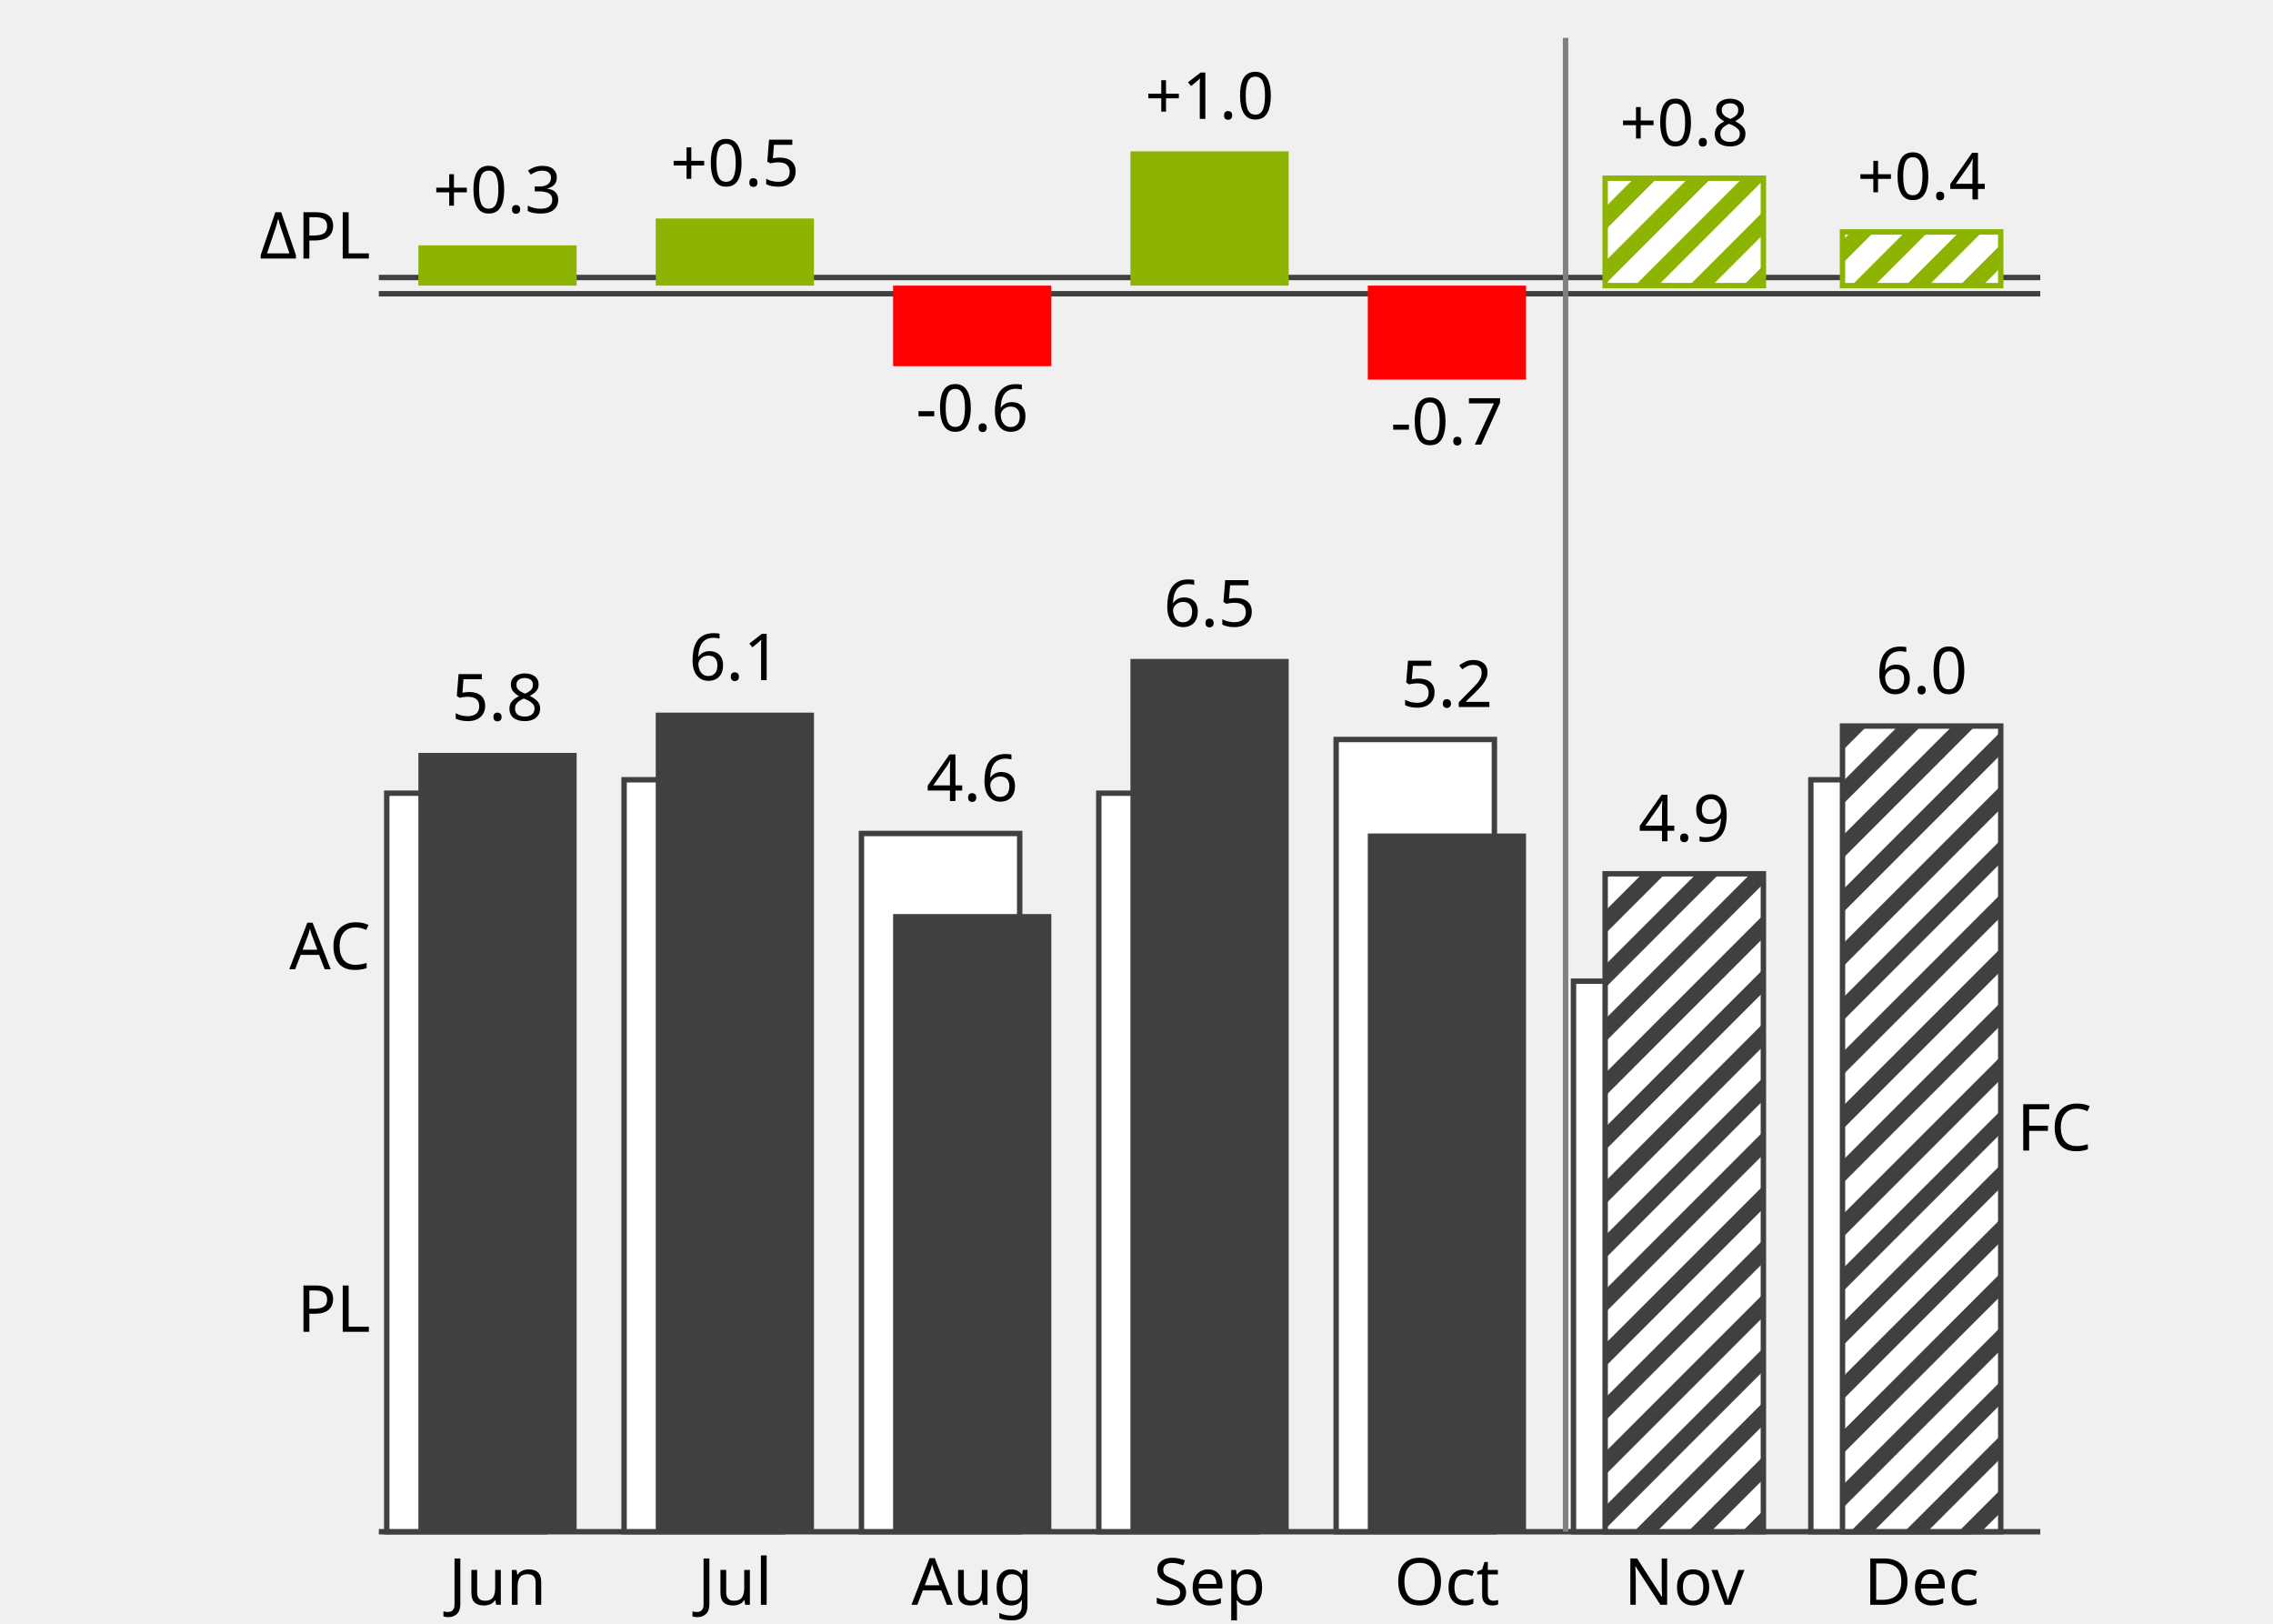
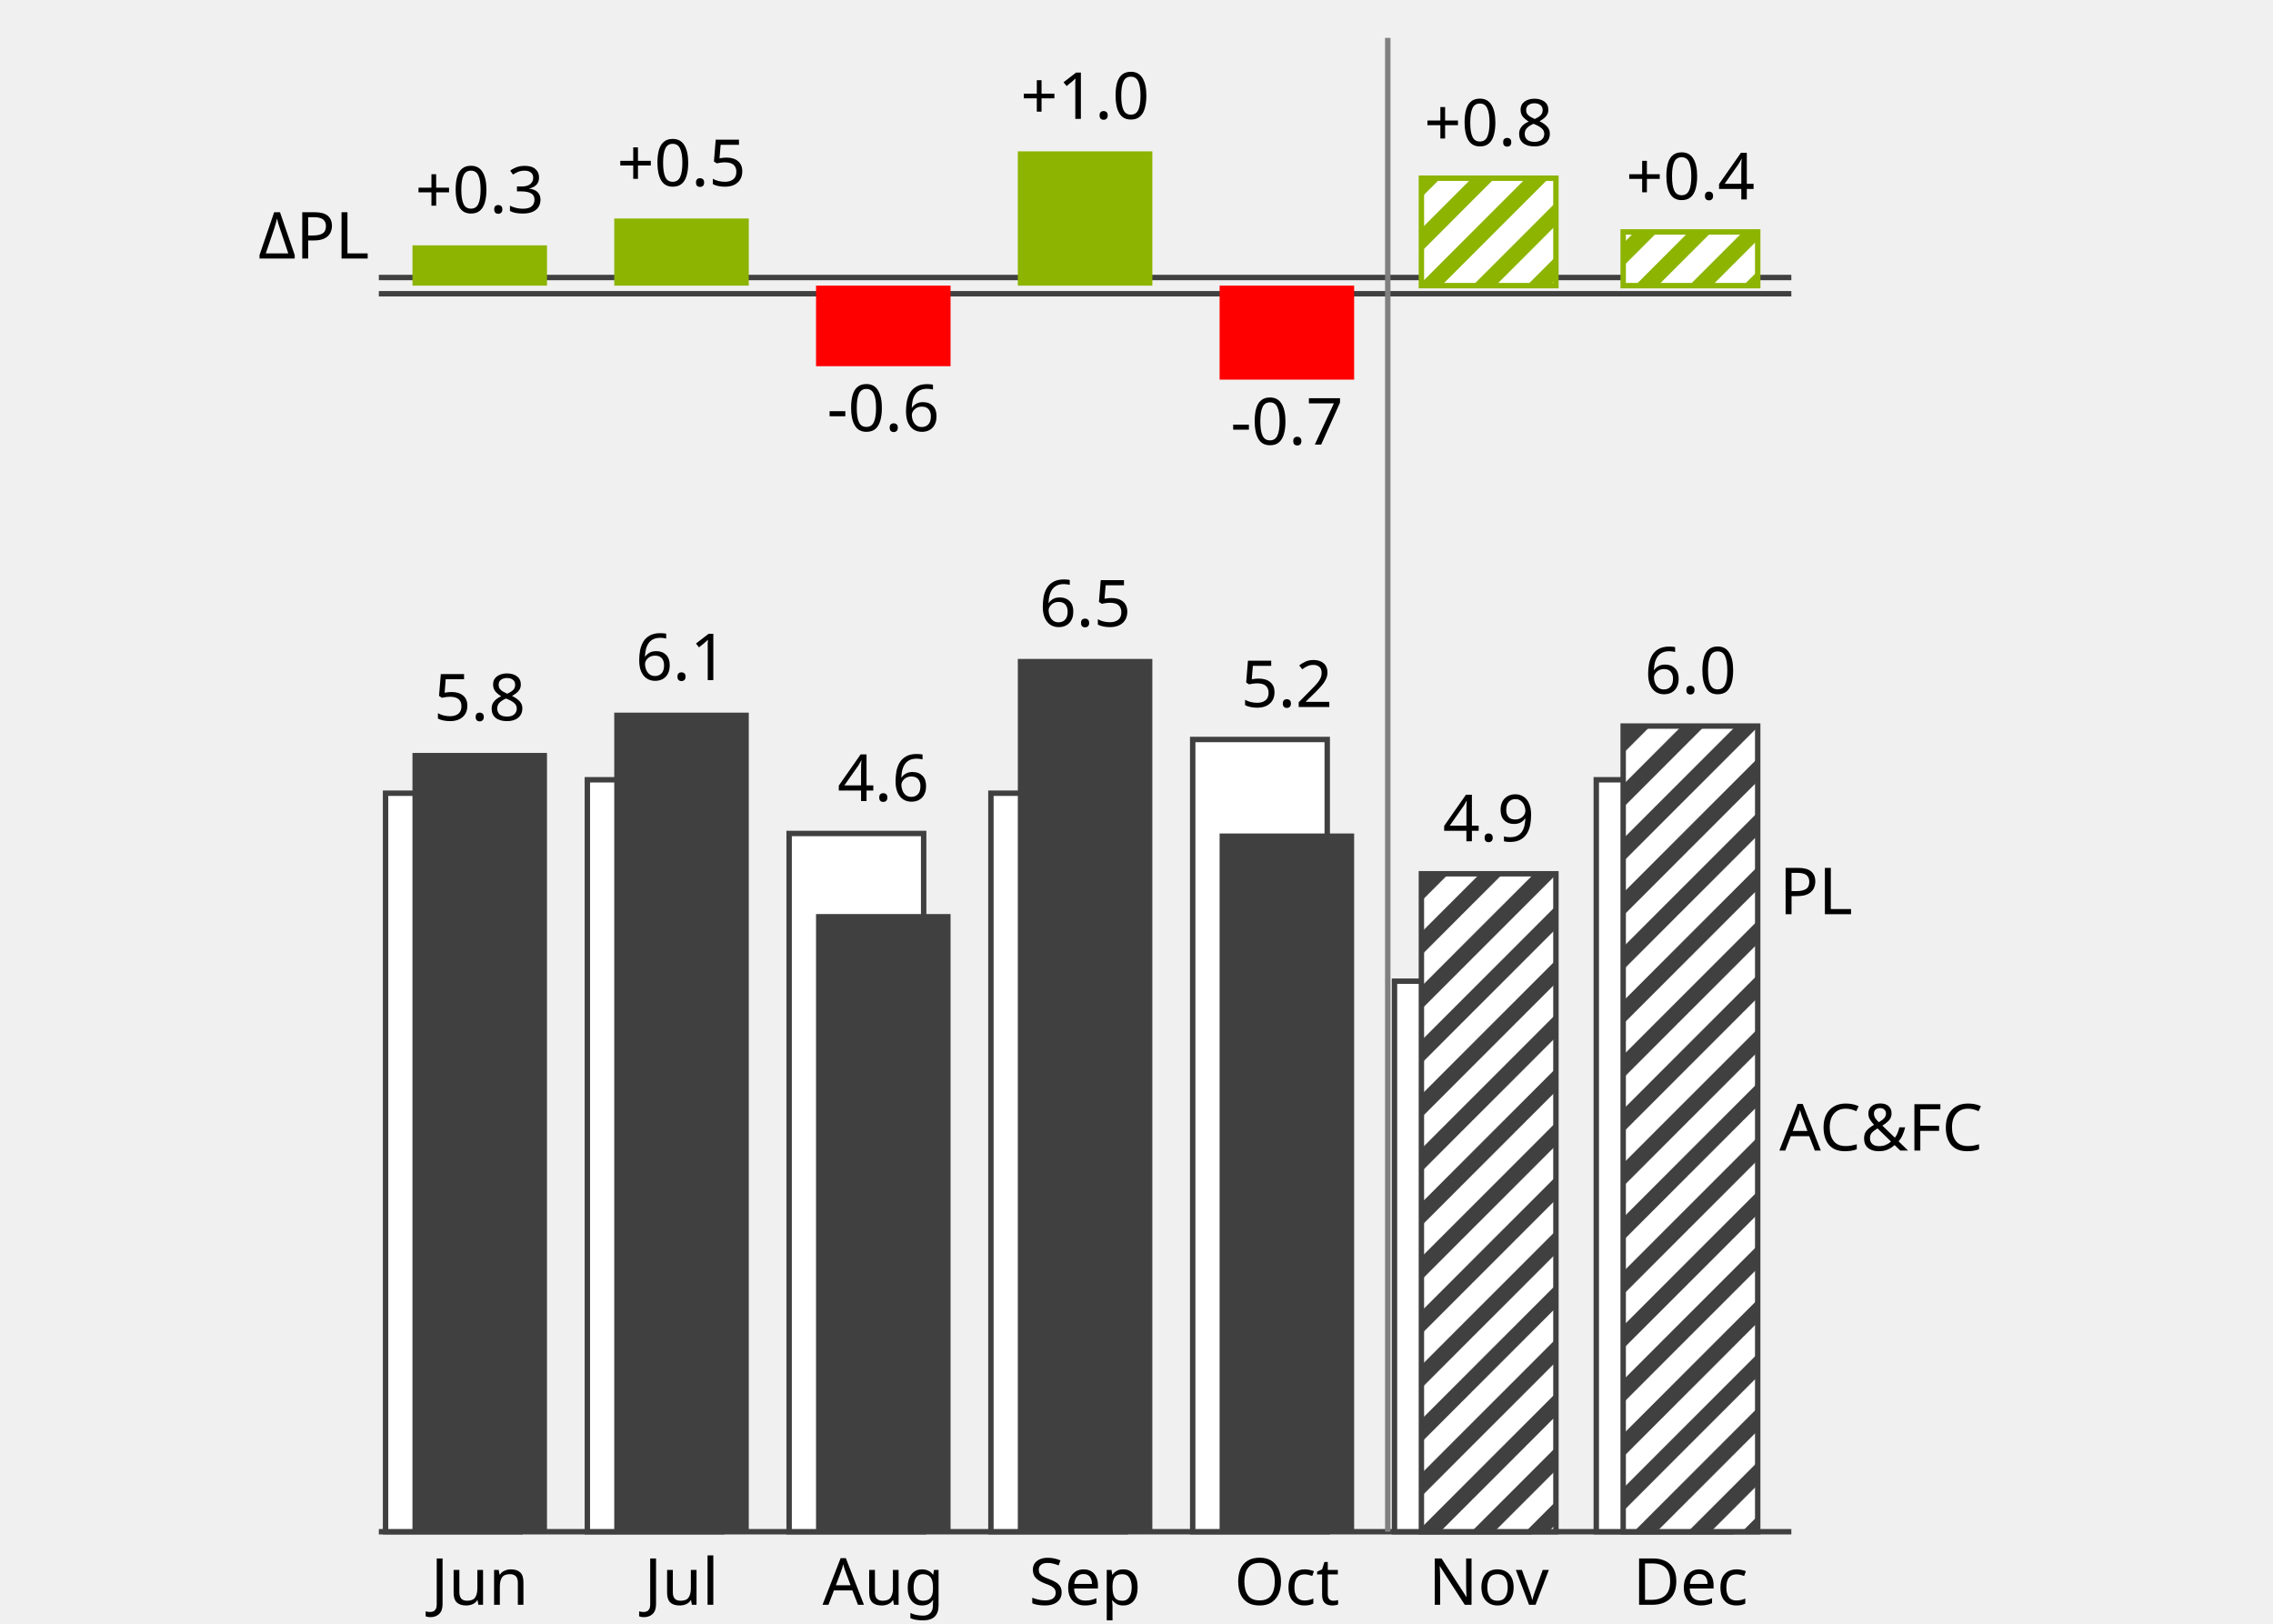
<svg xmlns="http://www.w3.org/2000/svg" version="1.1" class="marks" width="420" height="300" viewBox="0 0 420 300">
  <defs>
    <pattern id="pp-diagonal-stripe-3-404040-FFFFFF" patternUnits="userSpaceOnUse" width="10" height="10">
      <rect width="10" height="10" fill="#FFFFFF" />
      <path d="M-1,1 l2,-2 M0,10 l10,-10 M9,11 l2,-2" stroke="#404040" stroke-width="3" />
    </pattern>
    <pattern id="pp-diagonal-stripe-3-8CB400-FFFFFF" patternUnits="userSpaceOnUse" width="10" height="10">
      <rect width="10" height="10" fill="#FFFFFF" />
      <path d="M-1,1 l2,-2 M0,10 l10,-10 M9,11 l2,-2" stroke="#8CB400" stroke-width="3" />
    </pattern>
  </defs>
  <g fill="none" stroke-miterlimit="4" transform="translate(70,7)">
    <g class="mark-group role-frame root" role="graphics-object" aria-roledescription="group mark container">
      <g transform="translate(0,0)">
-         <path class="background" aria-hidden="true" d="M0,0h307v276h-307Z" />
+         <path class="background" aria-hidden="true" d="M0,0h261v276h-261Z" />
        <g>
          <g class="mark-group role-axis" role="graphics-symbol" aria-roledescription="axis" aria-label="X-axis for a discrete scale with 7 values: Jun, Jul, Aug, Sep, Oct, Nov, Dec">
            <g transform="translate(0.5,276.5)">
              <path class="background" aria-hidden="true" d="M0,0h0v0h0Z" pointer-events="none" />
              <g>
                <g class="mark-text role-axis-label" pointer-events="none">
-                   <text text-anchor="middle" transform="translate(21.42857,13)" font-family="Segoe UI" font-size="12px" fill="#000000" opacity="1">Jun</text>
-                   <text text-anchor="middle" transform="translate(65.28571,13)" font-family="Segoe UI" font-size="12px" fill="#000000" opacity="1">Jul</text>
-                   <text text-anchor="middle" transform="translate(109.1429,13)" font-family="Segoe UI" font-size="12px" fill="#000000" opacity="1">Aug</text>
-                   <text text-anchor="middle" transform="translate(153,13)" font-family="Segoe UI" font-size="12px" fill="#000000" opacity="1">Sep</text>
-                   <text text-anchor="middle" transform="translate(196.8571,13)" font-family="Segoe UI" font-size="12px" fill="#000000" opacity="1">Oct</text>
-                   <text text-anchor="middle" transform="translate(240.7143,13)" font-family="Segoe UI" font-size="12px" fill="#000000" opacity="1">Nov</text>
-                   <text text-anchor="middle" transform="translate(284.5714,13)" font-family="Segoe UI" font-size="12px" fill="#000000" opacity="1">Dec</text>
+                   <text text-anchor="middle" transform="translate(18.14286,13)" font-family="Segoe UI" font-size="12px" fill="#000000" opacity="1">Jun</text>
+                   <text text-anchor="middle" transform="translate(55.42857,13)" font-family="Segoe UI" font-size="12px" fill="#000000" opacity="1">Jul</text>
+                   <text text-anchor="middle" transform="translate(92.71429,13)" font-family="Segoe UI" font-size="12px" fill="#000000" opacity="1">Aug</text>
+                   <text text-anchor="middle" transform="translate(130,13)" font-family="Segoe UI" font-size="12px" fill="#000000" opacity="1">Sep</text>
+                   <text text-anchor="middle" transform="translate(167.2857,13)" font-family="Segoe UI" font-size="12px" fill="#000000" opacity="1">Oct</text>
+                   <text text-anchor="middle" transform="translate(204.5714,13)" font-family="Segoe UI" font-size="12px" fill="#000000" opacity="1">Nov</text>
+                   <text text-anchor="middle" transform="translate(241.8571,13)" font-family="Segoe UI" font-size="12px" fill="#000000" opacity="1">Dec</text>
                </g>
              </g>
              <path class="foreground" aria-hidden="true" d="" pointer-events="none" display="none" />
            </g>
          </g>
          <g class="mark-symbol role-mark layer_0_marks" role="graphics-object" aria-roledescription="symbol mark container">
-             <path aria-label="Period: Jun" role="graphics-symbol" aria-roledescription="point" transform="translate(21.92857,0)" d="M2.739,0A2.739,2.739,0,1,1,-2.739,0A2.739,2.739,0,1,1,2.739,0" stroke="#4c78a8" stroke-width="2" opacity="0" />
-             <path aria-label="Period: Jul" role="graphics-symbol" aria-roledescription="point" transform="translate(65.78571,0)" d="M2.739,0A2.739,2.739,0,1,1,-2.739,0A2.739,2.739,0,1,1,2.739,0" stroke="#4c78a8" stroke-width="2" opacity="0" />
-             <path aria-label="Period: Aug" role="graphics-symbol" aria-roledescription="point" transform="translate(109.6429,0)" d="M2.739,0A2.739,2.739,0,1,1,-2.739,0A2.739,2.739,0,1,1,2.739,0" stroke="#4c78a8" stroke-width="2" opacity="0" />
-             <path aria-label="Period: Sep" role="graphics-symbol" aria-roledescription="point" transform="translate(153.5,0)" d="M2.739,0A2.739,2.739,0,1,1,-2.739,0A2.739,2.739,0,1,1,2.739,0" stroke="#4c78a8" stroke-width="2" opacity="0" />
-             <path aria-label="Period: Oct" role="graphics-symbol" aria-roledescription="point" transform="translate(197.3571,0)" d="M2.739,0A2.739,2.739,0,1,1,-2.739,0A2.739,2.739,0,1,1,2.739,0" stroke="#4c78a8" stroke-width="2" opacity="0" />
-             <path aria-label="Period: Nov" role="graphics-symbol" aria-roledescription="point" transform="translate(241.2143,0)" d="M2.739,0A2.739,2.739,0,1,1,-2.739,0A2.739,2.739,0,1,1,2.739,0" stroke="#4c78a8" stroke-width="2" opacity="0" />
-             <path aria-label="Period: Dec" role="graphics-symbol" aria-roledescription="point" transform="translate(285.0714,0)" d="M2.739,0A2.739,2.739,0,1,1,-2.739,0A2.739,2.739,0,1,1,2.739,0" stroke="#4c78a8" stroke-width="2" opacity="0" />
+             <path aria-label="Period: Jun" role="graphics-symbol" aria-roledescription="point" transform="translate(18.64286,0)" d="M2.739,0A2.739,2.739,0,1,1,-2.739,0A2.739,2.739,0,1,1,2.739,0" stroke="#4c78a8" stroke-width="2" opacity="0" />
+             <path aria-label="Period: Jul" role="graphics-symbol" aria-roledescription="point" transform="translate(55.92857,0)" d="M2.739,0A2.739,2.739,0,1,1,-2.739,0A2.739,2.739,0,1,1,2.739,0" stroke="#4c78a8" stroke-width="2" opacity="0" />
+             <path aria-label="Period: Aug" role="graphics-symbol" aria-roledescription="point" transform="translate(93.21429,0)" d="M2.739,0A2.739,2.739,0,1,1,-2.739,0A2.739,2.739,0,1,1,2.739,0" stroke="#4c78a8" stroke-width="2" opacity="0" />
+             <path aria-label="Period: Sep" role="graphics-symbol" aria-roledescription="point" transform="translate(130.5,0)" d="M2.739,0A2.739,2.739,0,1,1,-2.739,0A2.739,2.739,0,1,1,2.739,0" stroke="#4c78a8" stroke-width="2" opacity="0" />
+             <path aria-label="Period: Oct" role="graphics-symbol" aria-roledescription="point" transform="translate(167.7857,0)" d="M2.739,0A2.739,2.739,0,1,1,-2.739,0A2.739,2.739,0,1,1,2.739,0" stroke="#4c78a8" stroke-width="2" opacity="0" />
+             <path aria-label="Period: Nov" role="graphics-symbol" aria-roledescription="point" transform="translate(205.0714,0)" d="M2.739,0A2.739,2.739,0,1,1,-2.739,0A2.739,2.739,0,1,1,2.739,0" stroke="#4c78a8" stroke-width="2" opacity="0" />
+             <path aria-label="Period: Dec" role="graphics-symbol" aria-roledescription="point" transform="translate(242.3571,0)" d="M2.739,0A2.739,2.739,0,1,1,-2.739,0A2.739,2.739,0,1,1,2.739,0" stroke="#4c78a8" stroke-width="2" opacity="0" />
          </g>
          <g class="mark-rule role-mark layer_1_marks" role="graphics-symbol" aria-roledescription="rule mark container" />
          <g class="mark-rect role-mark layer_2_marks" role="graphics-object" aria-roledescription="rect mark container">
-             <path aria-label="Period: Jun" role="graphics-symbol" aria-roledescription="bar" d="M3.552713678800501e-15,0h43.857v276h-43.857Z" opacity="1" />
-             <path aria-label="Period: Jul" role="graphics-symbol" aria-roledescription="bar" d="M43.857,0h43.857v276h-43.857Z" opacity="1" />
-             <path aria-label="Period: Aug" role="graphics-symbol" aria-roledescription="bar" d="M87.714,0h43.857v276h-43.857Z" opacity="1" />
-             <path aria-label="Period: Sep" role="graphics-symbol" aria-roledescription="bar" d="M131.571,0h43.857v276h-43.857Z" opacity="1" />
-             <path aria-label="Period: Oct" role="graphics-symbol" aria-roledescription="bar" d="M175.429,0h43.857v276h-43.857Z" opacity="1" />
-             <path aria-label="Period: Nov" role="graphics-symbol" aria-roledescription="bar" d="M219.286,0h43.857v276h-43.857Z" opacity="1" />
-             <path aria-label="Period: Dec" role="graphics-symbol" aria-roledescription="bar" d="M263.143,0h43.857v276h-43.857Z" opacity="1" />
+             <path aria-label="Period: Jun" role="graphics-symbol" aria-roledescription="bar" d="M1.7763568394002505e-14,0h37.286v276h-37.286Z" opacity="1" />
+             <path aria-label="Period: Jul" role="graphics-symbol" aria-roledescription="bar" d="M37.286,0h37.286v276h-37.286Z" opacity="1" />
+             <path aria-label="Period: Aug" role="graphics-symbol" aria-roledescription="bar" d="M74.571,0h37.286v276h-37.286Z" opacity="1" />
+             <path aria-label="Period: Sep" role="graphics-symbol" aria-roledescription="bar" d="M111.857,0h37.286v276h-37.286Z" opacity="1" />
+             <path aria-label="Period: Oct" role="graphics-symbol" aria-roledescription="bar" d="M149.143,0h37.286v276h-37.286Z" opacity="1" />
+             <path aria-label="Period: Nov" role="graphics-symbol" aria-roledescription="bar" d="M186.429,0h37.286v276h-37.286Z" opacity="1" />
+             <path aria-label="Period: Dec" role="graphics-symbol" aria-roledescription="bar" d="M223.714,0h37.286v276h-37.286Z" opacity="1" />
          </g>
          <g class="mark-rect role-mark layer_3_marks" role="graphics-symbol" aria-roledescription="rect mark container" />
          <g class="mark-rule role-mark layer_4_marks" role="graphics-symbol" aria-roledescription="rule mark container" />
          <g class="mark-rule role-mark layer_5_marks" role="graphics-symbol" aria-roledescription="rule mark container">
-             <line transform="translate(0,276)" x2="307" y2="0" stroke="#404040" stroke-width="1" />
+             <line transform="translate(0,276)" x2="261" y2="0" stroke="#404040" stroke-width="1" />
          </g>
          <g class="mark-rule role-mark layer_6_marks" role="graphics-symbol" aria-roledescription="rule mark container" />
          <g class="mark-rule role-mark layer_7_marks" role="graphics-symbol" aria-roledescription="rule mark container">
-             <line transform="translate(0,44.27258)" x2="307" y2="0" stroke="#404040" stroke-width="1" />
+             <line transform="translate(0,44.27258)" x2="261" y2="0" stroke="#404040" stroke-width="1" />
          </g>
          <g class="mark-rule role-mark layer_8_marks" role="graphics-symbol" aria-roledescription="rule mark container">
-             <line transform="translate(0,47.27258)" x2="307" y2="0" stroke="#404040" stroke-width="1" />
+             <line transform="translate(0,47.27258)" x2="261" y2="0" stroke="#404040" stroke-width="1" />
          </g>
          <g class="mark-rule role-mark layer_9_marks" role="graphics-object" aria-roledescription="rule mark container">
-             <line aria-label="Period: Nov" role="graphics-symbol" aria-roledescription="rule mark" transform="translate(219.2857,0)" x2="0" y2="276" stroke="#808080" stroke-width="1" />
+             <line aria-label="Period: Nov" role="graphics-symbol" aria-roledescription="rule mark" transform="translate(186.4286,0)" x2="0" y2="276" stroke="#808080" stroke-width="1" />
          </g>
          <g class="mark-rect role-mark layer_10_marks" role="graphics-object" aria-roledescription="rect mark container">
-             <path aria-label="Period: Jun" role="graphics-symbol" aria-roledescription="bar" d="M1.461,139.551h29.24v136.449h-29.24Z" fill="#FFFFFF" stroke="#404040" stroke-width="1" />
-             <path aria-label="Period: Jul" role="graphics-symbol" aria-roledescription="bar" d="M45.318,137.07h29.24v138.93h-29.24Z" fill="#FFFFFF" stroke="#404040" stroke-width="1" />
-             <path aria-label="Period: Aug" role="graphics-symbol" aria-roledescription="bar" d="M89.175,146.993h29.24v129.007h-29.24Z" fill="#FFFFFF" stroke="#404040" stroke-width="1" />
-             <path aria-label="Period: Sep" role="graphics-symbol" aria-roledescription="bar" d="M133.032,139.551h29.24v136.449h-29.24Z" fill="#FFFFFF" stroke="#404040" stroke-width="1" />
-             <path aria-label="Period: Oct" role="graphics-symbol" aria-roledescription="bar" d="M176.889,129.627h29.24v146.373h-29.24Z" fill="#FFFFFF" stroke="#404040" stroke-width="1" />
-             <path aria-label="Period: Nov" role="graphics-symbol" aria-roledescription="bar" d="M220.747,174.283h29.24v101.717h-29.24Z" fill="#FFFFFF" stroke="#404040" stroke-width="1" />
-             <path aria-label="Period: Dec" role="graphics-symbol" aria-roledescription="bar" d="M264.604,137.07h29.24v138.93h-29.24Z" fill="#FFFFFF" stroke="#404040" stroke-width="1" />
+             <path aria-label="Period: Jun" role="graphics-symbol" aria-roledescription="bar" d="M1.242,139.551h24.858v136.449h-24.858Z" fill="#FFFFFF" stroke="#404040" stroke-width="1" />
+             <path aria-label="Period: Jul" role="graphics-symbol" aria-roledescription="bar" d="M38.528,137.07h24.858v138.93h-24.858Z" fill="#FFFFFF" stroke="#404040" stroke-width="1" />
+             <path aria-label="Period: Aug" role="graphics-symbol" aria-roledescription="bar" d="M75.813,146.993h24.858v129.007h-24.858Z" fill="#FFFFFF" stroke="#404040" stroke-width="1" />
+             <path aria-label="Period: Sep" role="graphics-symbol" aria-roledescription="bar" d="M113.099,139.551h24.858v136.449h-24.858Z" fill="#FFFFFF" stroke="#404040" stroke-width="1" />
+             <path aria-label="Period: Oct" role="graphics-symbol" aria-roledescription="bar" d="M150.385,129.627h24.858v146.373h-24.858Z" fill="#FFFFFF" stroke="#404040" stroke-width="1" />
+             <path aria-label="Period: Nov" role="graphics-symbol" aria-roledescription="bar" d="M187.671,174.283h24.858v101.717h-24.858Z" fill="#FFFFFF" stroke="#404040" stroke-width="1" />
+             <path aria-label="Period: Dec" role="graphics-symbol" aria-roledescription="bar" d="M224.956,137.07h24.858v138.93h-24.858Z" fill="#FFFFFF" stroke="#404040" stroke-width="1" />
          </g>
          <g class="mark-rect role-mark layer_11_marks" role="graphics-object" aria-roledescription="rect mark container">
-             <path aria-label="Period: Nov" role="graphics-symbol" aria-roledescription="bar" d="M226.595,154.436h29.24v121.564h-29.24Z" fill="#FFFFFF" />
-             <path aria-label="Period: Dec" role="graphics-symbol" aria-roledescription="bar" d="M270.452,127.146h29.24v148.854h-29.24Z" fill="#FFFFFF" />
+             <path aria-label="Period: Nov" role="graphics-symbol" aria-roledescription="bar" d="M192.642,154.436h24.858v121.564h-24.858Z" fill="#FFFFFF" />
+             <path aria-label="Period: Dec" role="graphics-symbol" aria-roledescription="bar" d="M229.928,127.146h24.858v148.854h-24.858Z" fill="#FFFFFF" />
          </g>
          <g class="mark-rect role-mark layer_12_marks" role="graphics-object" aria-roledescription="rect mark container">
-             <path aria-label="Period: Jun; AC&amp;FC: 5.8; Δ: +0.3" role="graphics-symbol" aria-roledescription="bar" d="M7.309,132.108h29.24v143.892h-29.24Z" fill="#404040" stroke-width="1" opacity="1" />
-             <path aria-label="Period: Jul; AC&amp;FC: 6.1; Δ: +0.5" role="graphics-symbol" aria-roledescription="bar" d="M51.166,124.665h29.24v151.335h-29.24Z" fill="#404040" stroke-width="1" opacity="1" />
-             <path aria-label="Period: Aug; AC&amp;FC: 4.6; Δ: -0.6" role="graphics-symbol" aria-roledescription="bar" d="M95.023,161.879h29.24v114.121h-29.24Z" fill="#404040" stroke-width="1" opacity="1" />
-             <path aria-label="Period: Sep; AC&amp;FC: 6.5; Δ: +1.0" role="graphics-symbol" aria-roledescription="bar" d="M138.88,114.742h29.24v161.258h-29.24Z" fill="#404040" stroke-width="1" opacity="1" />
-             <path aria-label="Period: Oct; AC&amp;FC: 5.2; Δ: -0.7" role="graphics-symbol" aria-roledescription="bar" d="M182.737,146.993h29.24v129.007h-29.24Z" fill="#404040" stroke-width="1" opacity="1" />
-             <path aria-label="Period: Nov; AC&amp;FC: 4.9; Δ: +0.8" role="graphics-symbol" aria-roledescription="bar" d="M226.595,154.436h29.24v121.564h-29.24Z" fill="url(#pp-diagonal-stripe-3-404040-FFFFFF)" stroke="#404040" stroke-width="1" opacity="1" />
-             <path aria-label="Period: Dec; AC&amp;FC: 6.0; Δ: +0.4" role="graphics-symbol" aria-roledescription="bar" d="M270.452,127.146h29.24v148.854h-29.24Z" fill="url(#pp-diagonal-stripe-3-404040-FFFFFF)" stroke="#404040" stroke-width="1" opacity="1" />
+             <path aria-label="Period: Jun; AC&amp;FC: 5.8; Δ: +0.3" role="graphics-symbol" aria-roledescription="bar" d="M6.214,132.108h24.858v143.892h-24.858Z" fill="#404040" stroke-width="1" opacity="1" />
+             <path aria-label="Period: Jul; AC&amp;FC: 6.1; Δ: +0.5" role="graphics-symbol" aria-roledescription="bar" d="M43.499,124.665h24.858v151.335h-24.858Z" fill="#404040" stroke-width="1" opacity="1" />
+             <path aria-label="Period: Aug; AC&amp;FC: 4.6; Δ: -0.6" role="graphics-symbol" aria-roledescription="bar" d="M80.785,161.879h24.858v114.121h-24.858Z" fill="#404040" stroke-width="1" opacity="1" />
+             <path aria-label="Period: Sep; AC&amp;FC: 6.5; Δ: +1.0" role="graphics-symbol" aria-roledescription="bar" d="M118.071,114.742h24.858v161.258h-24.858Z" fill="#404040" stroke-width="1" opacity="1" />
+             <path aria-label="Period: Oct; AC&amp;FC: 5.2; Δ: -0.7" role="graphics-symbol" aria-roledescription="bar" d="M155.357,146.993h24.858v129.007h-24.858Z" fill="#404040" stroke-width="1" opacity="1" />
+             <path aria-label="Period: Nov; AC&amp;FC: 4.9; Δ: +0.8" role="graphics-symbol" aria-roledescription="bar" d="M192.642,154.436h24.858v121.564h-24.858Z" fill="url(#pp-diagonal-stripe-3-404040-FFFFFF)" stroke="#404040" stroke-width="1" opacity="1" />
+             <path aria-label="Period: Dec; AC&amp;FC: 6.0; Δ: +0.4" role="graphics-symbol" aria-roledescription="bar" d="M229.928,127.146h24.858v148.854h-24.858Z" fill="url(#pp-diagonal-stripe-3-404040-FFFFFF)" stroke="#404040" stroke-width="1" opacity="1" />
          </g>
          <g class="mark-symbol role-mark layer_13_marks" role="graphics-symbol" aria-roledescription="symbol mark container" />
          <g class="mark-text role-mark layer_14_marks" role="graphics-object" aria-roledescription="text mark container">
-             <text aria-label="Period: Jun" role="graphics-symbol" aria-roledescription="text mark" text-anchor="middle" transform="translate(21.92857,126.1079)" font-family="Segoe UI" font-size="12px" fill="#000000">5.8</text>
-             <text aria-label="Period: Jul" role="graphics-symbol" aria-roledescription="text mark" text-anchor="middle" transform="translate(65.78571,118.6652)" font-family="Segoe UI" font-size="12px" fill="#000000">6.1</text>
-             <text aria-label="Period: Aug" role="graphics-symbol" aria-roledescription="text mark" text-anchor="middle" transform="translate(109.6429,140.9933)" font-family="Segoe UI" font-size="12px" fill="#000000">4.6</text>
-             <text aria-label="Period: Sep" role="graphics-symbol" aria-roledescription="text mark" text-anchor="middle" transform="translate(153.5,108.7416)" font-family="Segoe UI" font-size="12px" fill="#000000">6.5</text>
-             <text aria-label="Period: Oct" role="graphics-symbol" aria-roledescription="text mark" text-anchor="middle" transform="translate(197.3571,123.627)" font-family="Segoe UI" font-size="12px" fill="#000000">5.2</text>
-             <text aria-label="Period: Nov" role="graphics-symbol" aria-roledescription="text mark" text-anchor="middle" transform="translate(241.2143,148.436)" font-family="Segoe UI" font-size="12px" fill="#000000">4.9</text>
-             <text aria-label="Period: Dec" role="graphics-symbol" aria-roledescription="text mark" text-anchor="middle" transform="translate(285.0714,121.1461)" font-family="Segoe UI" font-size="12px" fill="#000000">6.0</text>
+             <text aria-label="Period: Jun" role="graphics-symbol" aria-roledescription="text mark" text-anchor="middle" transform="translate(18.64286,126.1079)" font-family="Segoe UI" font-size="12px" fill="#000000">5.8</text>
+             <text aria-label="Period: Jul" role="graphics-symbol" aria-roledescription="text mark" text-anchor="middle" transform="translate(55.92857,118.6652)" font-family="Segoe UI" font-size="12px" fill="#000000">6.1</text>
+             <text aria-label="Period: Aug" role="graphics-symbol" aria-roledescription="text mark" text-anchor="middle" transform="translate(93.21429,140.9933)" font-family="Segoe UI" font-size="12px" fill="#000000">4.6</text>
+             <text aria-label="Period: Sep" role="graphics-symbol" aria-roledescription="text mark" text-anchor="middle" transform="translate(130.5,108.7416)" font-family="Segoe UI" font-size="12px" fill="#000000">6.5</text>
+             <text aria-label="Period: Oct" role="graphics-symbol" aria-roledescription="text mark" text-anchor="middle" transform="translate(167.7857,123.627)" font-family="Segoe UI" font-size="12px" fill="#000000">5.2</text>
+             <text aria-label="Period: Nov" role="graphics-symbol" aria-roledescription="text mark" text-anchor="middle" transform="translate(205.0714,148.436)" font-family="Segoe UI" font-size="12px" fill="#000000">4.9</text>
+             <text aria-label="Period: Dec" role="graphics-symbol" aria-roledescription="text mark" text-anchor="middle" transform="translate(242.3571,121.1461)" font-family="Segoe UI" font-size="12px" fill="#000000">6.0</text>
          </g>
          <g class="mark-symbol role-mark layer_15_marks" role="graphics-symbol" aria-roledescription="symbol mark container" />
          <g class="mark-text role-mark layer_16_marks" role="graphics-object" aria-roledescription="text mark container" />
          <g class="mark-rect role-mark layer_17_marks" role="graphics-object" aria-roledescription="rect mark container">
-             <path aria-label="Period: Jun" role="graphics-symbol" aria-roledescription="bar" d="M7.309,38.33h29.24v7.443h-29.24Z" fill="#8CB400" stroke-width="1" opacity="1" />
-             <path aria-label="Period: Jul" role="graphics-symbol" aria-roledescription="bar" d="M51.166,33.368h29.24v12.404h-29.24Z" fill="#8CB400" stroke-width="1" opacity="1" />
-             <path aria-label="Period: Aug" role="graphics-symbol" aria-roledescription="bar" d="M95.023,45.773h29.24v14.885h-29.24Z" fill="#FF0000" stroke-width="1" opacity="1" />
-             <path aria-label="Period: Sep" role="graphics-symbol" aria-roledescription="bar" d="M138.88,20.964h29.24v24.809h-29.24Z" fill="#8CB400" stroke-width="1" opacity="1" />
-             <path aria-label="Period: Oct" role="graphics-symbol" aria-roledescription="bar" d="M182.737,45.773h29.24v17.366h-29.24Z" fill="#FF0000" stroke-width="1" opacity="1" />
-             <path aria-label="Period: Nov" role="graphics-symbol" aria-roledescription="bar" d="M226.595,25.925h29.24v19.847h-29.24Z" fill="url(#pp-diagonal-stripe-3-8CB400-FFFFFF)" stroke="#8CB400" stroke-width="1" opacity="1" />
-             <path aria-label="Period: Dec" role="graphics-symbol" aria-roledescription="bar" d="M270.452,35.849h29.24v9.924h-29.24Z" fill="url(#pp-diagonal-stripe-3-8CB400-FFFFFF)" stroke="#8CB400" stroke-width="1" opacity="1" />
+             <path aria-label="Period: Jun" role="graphics-symbol" aria-roledescription="bar" d="M6.214,38.33h24.858v7.443h-24.858Z" fill="#8CB400" stroke-width="1" opacity="1" />
+             <path aria-label="Period: Jul" role="graphics-symbol" aria-roledescription="bar" d="M43.499,33.368h24.858v12.404h-24.858Z" fill="#8CB400" stroke-width="1" opacity="1" />
+             <path aria-label="Period: Aug" role="graphics-symbol" aria-roledescription="bar" d="M80.785,45.773h24.858v14.885h-24.858Z" fill="#FF0000" stroke-width="1" opacity="1" />
+             <path aria-label="Period: Sep" role="graphics-symbol" aria-roledescription="bar" d="M118.071,20.964h24.858v24.809h-24.858Z" fill="#8CB400" stroke-width="1" opacity="1" />
+             <path aria-label="Period: Oct" role="graphics-symbol" aria-roledescription="bar" d="M155.357,45.773h24.858v17.366h-24.858Z" fill="#FF0000" stroke-width="1" opacity="1" />
+             <path aria-label="Period: Nov" role="graphics-symbol" aria-roledescription="bar" d="M192.642,25.925h24.858v19.847h-24.858Z" fill="url(#pp-diagonal-stripe-3-8CB400-FFFFFF)" stroke="#8CB400" stroke-width="1" opacity="1" />
+             <path aria-label="Period: Dec" role="graphics-symbol" aria-roledescription="bar" d="M229.928,35.849h24.858v9.924h-24.858Z" fill="url(#pp-diagonal-stripe-3-8CB400-FFFFFF)" stroke="#8CB400" stroke-width="1" opacity="1" />
          </g>
          <g class="mark-text role-mark layer_18_marks" role="graphics-object" aria-roledescription="text mark container">
-             <text aria-label="Period: Jun" role="graphics-symbol" aria-roledescription="text mark" text-anchor="middle" transform="translate(21.92857,32.32989)" font-family="Segoe UI" font-size="12px" fill="#000000">+0.3</text>
-             <text aria-label="Period: Jul" role="graphics-symbol" aria-roledescription="text mark" text-anchor="middle" transform="translate(65.78571,27.36809)" font-family="Segoe UI" font-size="12px" fill="#000000">+0.5</text>
-             <text aria-label="Period: Aug" role="graphics-symbol" aria-roledescription="text mark" text-anchor="middle" transform="translate(109.6429,72.65798)" font-family="Segoe UI" font-size="12px" fill="#000000">-0.6</text>
-             <text aria-label="Period: Sep" role="graphics-symbol" aria-roledescription="text mark" text-anchor="middle" transform="translate(153.5,14.9636)" font-family="Segoe UI" font-size="12px" fill="#000000">+1.0</text>
-             <text aria-label="Period: Oct" role="graphics-symbol" aria-roledescription="text mark" text-anchor="middle" transform="translate(197.3571,75.13888)" font-family="Segoe UI" font-size="12px" fill="#000000">-0.7</text>
-             <text aria-label="Period: Nov" role="graphics-symbol" aria-roledescription="text mark" text-anchor="middle" transform="translate(241.2143,19.92539)" font-family="Segoe UI" font-size="12px" fill="#000000">+0.8</text>
-             <text aria-label="Period: Dec" role="graphics-symbol" aria-roledescription="text mark" text-anchor="middle" transform="translate(285.0714,29.84899)" font-family="Segoe UI" font-size="12px" fill="#000000">+0.4</text>
+             <text aria-label="Period: Jun" role="graphics-symbol" aria-roledescription="text mark" text-anchor="middle" transform="translate(18.64286,32.32989)" font-family="Segoe UI" font-size="12px" fill="#000000">+0.3</text>
+             <text aria-label="Period: Jul" role="graphics-symbol" aria-roledescription="text mark" text-anchor="middle" transform="translate(55.92857,27.36809)" font-family="Segoe UI" font-size="12px" fill="#000000">+0.5</text>
+             <text aria-label="Period: Aug" role="graphics-symbol" aria-roledescription="text mark" text-anchor="middle" transform="translate(93.21429,72.65798)" font-family="Segoe UI" font-size="12px" fill="#000000">-0.6</text>
+             <text aria-label="Period: Sep" role="graphics-symbol" aria-roledescription="text mark" text-anchor="middle" transform="translate(130.5,14.9636)" font-family="Segoe UI" font-size="12px" fill="#000000">+1.0</text>
+             <text aria-label="Period: Oct" role="graphics-symbol" aria-roledescription="text mark" text-anchor="middle" transform="translate(167.7857,75.13888)" font-family="Segoe UI" font-size="12px" fill="#000000">-0.7</text>
+             <text aria-label="Period: Nov" role="graphics-symbol" aria-roledescription="text mark" text-anchor="middle" transform="translate(205.0714,19.92539)" font-family="Segoe UI" font-size="12px" fill="#000000">+0.8</text>
+             <text aria-label="Period: Dec" role="graphics-symbol" aria-roledescription="text mark" text-anchor="middle" transform="translate(242.3571,29.84899)" font-family="Segoe UI" font-size="12px" fill="#000000">+0.4</text>
          </g>
-           <g class="mark-text role-mark layer_19_marks" role="graphics-object" aria-roledescription="text mark container">
-             <text text-anchor="end" transform="translate(-1.539119,239.0652)" font-family="Segoe UI" font-size="12px" fill="#000000">PL</text>
-           </g>
-           <g class="mark-text role-mark layer_20_marks" role="graphics-object" aria-roledescription="text mark container">
-             <text text-anchor="end" transform="translate(-1.539119,172.0809)" font-family="Segoe UI" font-size="12px" fill="#000000">AC</text>
-           </g>
-           <g class="mark-text role-mark layer_21_marks" role="graphics-object" aria-roledescription="text mark container">
-             <text aria-label="Period: Dec" role="graphics-symbol" aria-roledescription="text mark" text-anchor="start" transform="translate(302.6912,205.573)" font-family="Segoe UI" font-size="12px" fill="#000000">FC</text>
-           </g>
+           <g class="mark-text role-mark layer_19_marks" role="graphics-object" aria-roledescription="text mark container" />
+           <g class="mark-text role-mark layer_20_marks" role="graphics-object" aria-roledescription="text mark container" />
+           <g class="mark-text role-mark layer_21_marks" role="graphics-object" aria-roledescription="text mark container" />
          <g class="mark-text role-mark layer_22_marks" role="graphics-object" aria-roledescription="text mark container">
-             <text aria-label="Period: Jun" role="graphics-symbol" aria-roledescription="text mark" text-anchor="end" transform="translate(-1.539119,40.77258)" font-family="Segoe UI" font-size="12px" fill="#000000">ΔPL</text>
+             <text aria-label="Period: Jun" role="graphics-symbol" aria-roledescription="text mark" text-anchor="end" transform="translate(-1.758013,40.77258)" font-family="Segoe UI" font-size="12px" fill="#000000">ΔPL</text>
          </g>
          <g class="mark-text role-mark layer_23_marks" role="graphics-object" aria-roledescription="text mark container" />
-           <g class="mark-text role-mark layer_24_marks" role="graphics-object" aria-roledescription="text mark container" />
-           <g class="mark-rule role-mark layer_25_marks" role="graphics-symbol" aria-roledescription="rule mark container" />
+           <g class="mark-text role-mark layer_24_marks" role="graphics-object" aria-roledescription="text mark container">
+             <text aria-label="Period: Dec" role="graphics-symbol" aria-roledescription="text mark" text-anchor="start" transform="translate(258.7863,161.9092)" font-family="Segoe UI" font-size="12px" fill="#000000">PL</text>
+             <text aria-label="Period: Dec" role="graphics-symbol" aria-roledescription="text mark" text-anchor="start" transform="translate(258.7863,205.573)" font-family="Segoe UI" font-size="12px" fill="#000000">AC&amp;FC</text>
+           </g>
+           <g class="mark-text role-mark layer_25_marks" role="graphics-object" aria-roledescription="text mark container" />
          <g class="mark-rule role-mark layer_26_marks" role="graphics-symbol" aria-roledescription="rule mark container" />
          <g class="mark-rule role-mark layer_27_marks" role="graphics-symbol" aria-roledescription="rule mark container" />
          <g class="mark-rule role-mark layer_28_marks" role="graphics-symbol" aria-roledescription="rule mark container" />
-           <g class="mark-symbol role-mark layer_29_marks" role="graphics-symbol" aria-roledescription="symbol mark container" />
+           <g class="mark-rule role-mark layer_29_marks" role="graphics-symbol" aria-roledescription="rule mark container" />
          <g class="mark-symbol role-mark layer_30_marks" role="graphics-symbol" aria-roledescription="symbol mark container" />
-           <g class="mark-text role-mark layer_31_marks" role="graphics-object" aria-roledescription="text mark container" />
+           <g class="mark-symbol role-mark layer_31_marks" role="graphics-symbol" aria-roledescription="symbol mark container" />
          <g class="mark-text role-mark layer_32_marks" role="graphics-object" aria-roledescription="text mark container" />
+           <g class="mark-text role-mark layer_33_marks" role="graphics-object" aria-roledescription="text mark container" />
        </g>
        <path class="foreground" aria-hidden="true" d="" display="none" />
      </g>
    </g>
  </g>
</svg>
